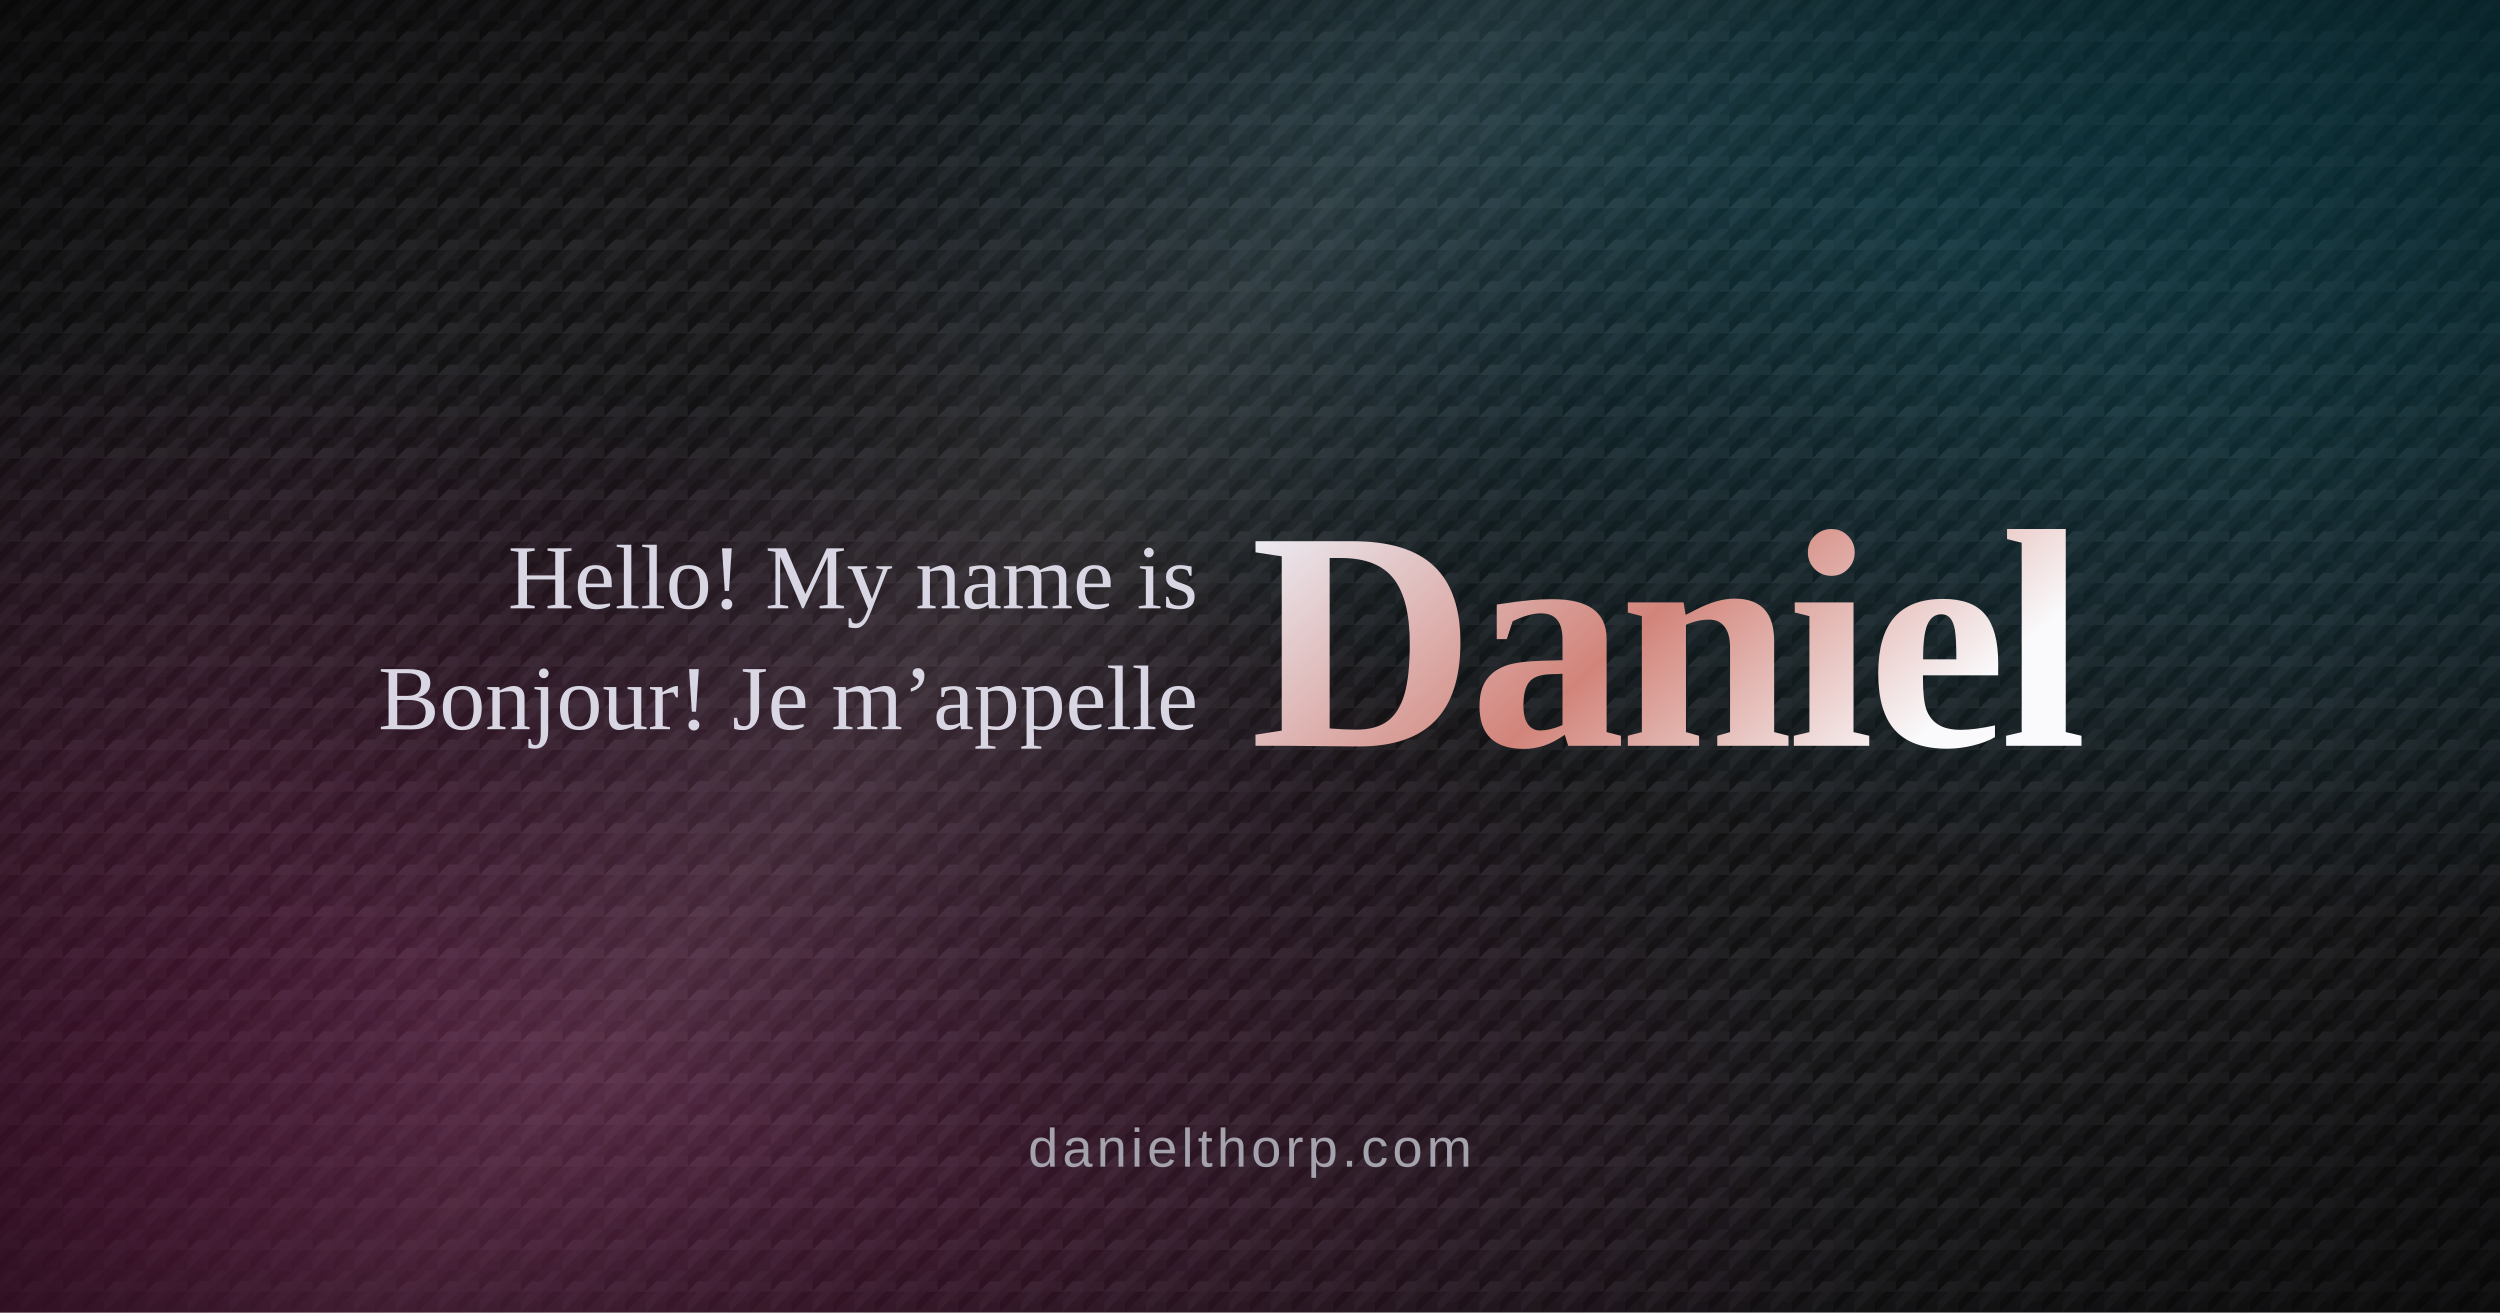
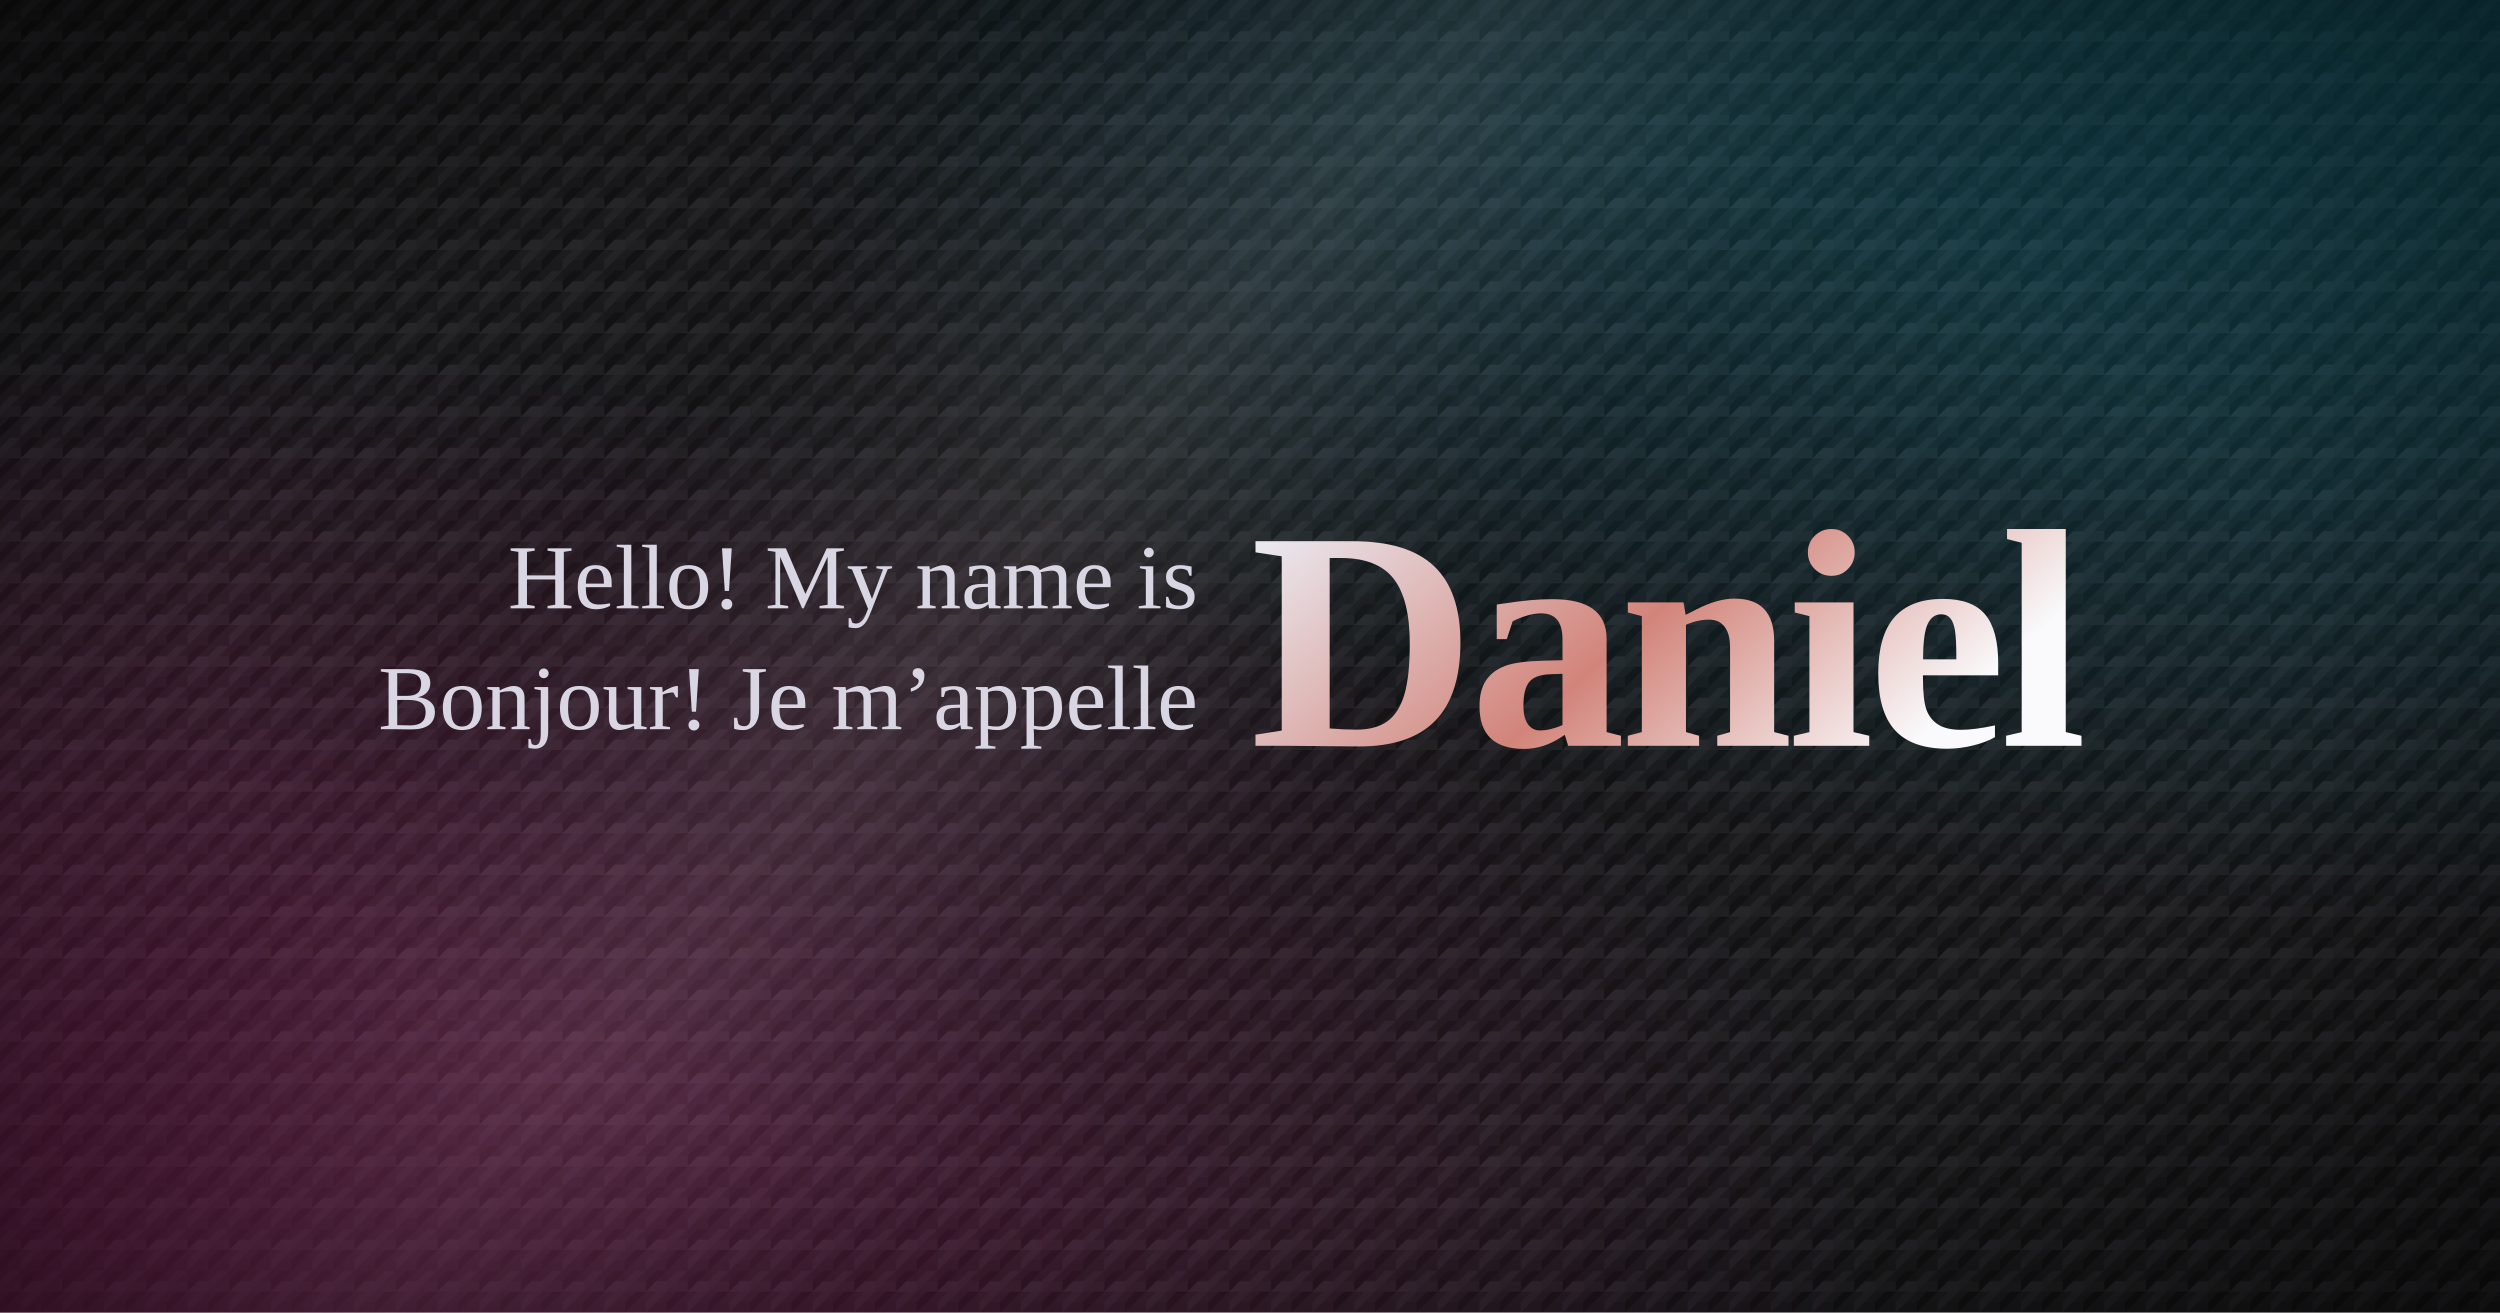
<svg xmlns="http://www.w3.org/2000/svg" width="1200" height="630" viewBox="0 0 1200 630">
  <defs>
    <pattern id="weave" width="20" height="20" patternUnits="userSpaceOnUse">
      <rect width="20" height="20" fill="#18181a" />
      <rect width="20" height="5" fill="#1c1c1e" />
      <rect y="5" width="20" height="5" fill="#19191b" />
      <rect y="15" width="20" height="5" fill="#262629" />
      <rect width="10" height="20" fill="#1a1a1c" opacity="0.6" />
      <path d="M0 5 L5 0 L10 0 L0 10 Z M10 15 L15 10 L20 10 L10 20 Z" fill="#121213" />
      <path d="M10 5 L15 0 L20 0 L10 10 Z M0 15 L5 10 L10 10 L0 20 Z" fill="#232326" />
    </pattern>
    <linearGradient id="sheen" x1="0" y1="0" x2="1" y2="0.45">
      <stop offset="0.35" stop-color="#dce4ff" stop-opacity="0" />
      <stop offset="0.5" stop-color="#ffffff" stop-opacity="0.09" />
      <stop offset="0.65" stop-color="#dce4ff" stop-opacity="0" />
    </linearGradient>
    <radialGradient id="magenta" cx="0" cy="1" r="0.75">
      <stop offset="0" stop-color="#ff2ea0" stop-opacity="0.32" />
      <stop offset="1" stop-color="#ff2ea0" stop-opacity="0" />
    </radialGradient>
    <radialGradient id="cyan" cx="1" cy="0" r="0.7">
      <stop offset="0" stop-color="#00d6ff" stop-opacity="0.26" />
      <stop offset="1" stop-color="#00d6ff" stop-opacity="0" />
    </radialGradient>
    <radialGradient id="vignette" cx="0.5" cy="0.5" r="0.75">
      <stop offset="0.55" stop-color="#000" stop-opacity="0" />
      <stop offset="1" stop-color="#000" stop-opacity="0.6" />
    </radialGradient>
    <linearGradient id="name" x1="0" y1="0" x2="1" y2="0.3">
      <stop offset="0" stop-color="#eceef6" />
      <stop offset="0.55" stop-color="#d2847a" />
      <stop offset="1" stop-color="#fafafc" />
    </linearGradient>
  </defs>
  <rect width="1200" height="630" fill="url(#weave)" />
  <rect width="1200" height="630" fill="url(#sheen)" />
  <rect width="1200" height="630" fill="url(#magenta)" />
  <rect width="1200" height="630" fill="url(#cyan)" />
  <rect width="1200" height="630" fill="url(#vignette)" />
  <g font-family="'Liberation Serif', 'Times New Roman', 'Noto Serif', serif">
    <text x="575" y="292" text-anchor="end" font-size="44" fill="#d9d6e4">Hello! My name is</text>
    <text x="575" y="350" text-anchor="end" font-size="44" fill="#d9d6e4">Bonjour! Je m’appelle</text>
    <text x="600" y="358" font-size="150" font-weight="700" letter-spacing="-3" fill="url(#name)">Daniel</text>
  </g>
-   <text x="600" y="560" text-anchor="middle" font-family="'Liberation Sans', Arial, sans-serif" font-size="26" letter-spacing="2" fill="#a3a2ad">danielthorp.com</text>
</svg>
